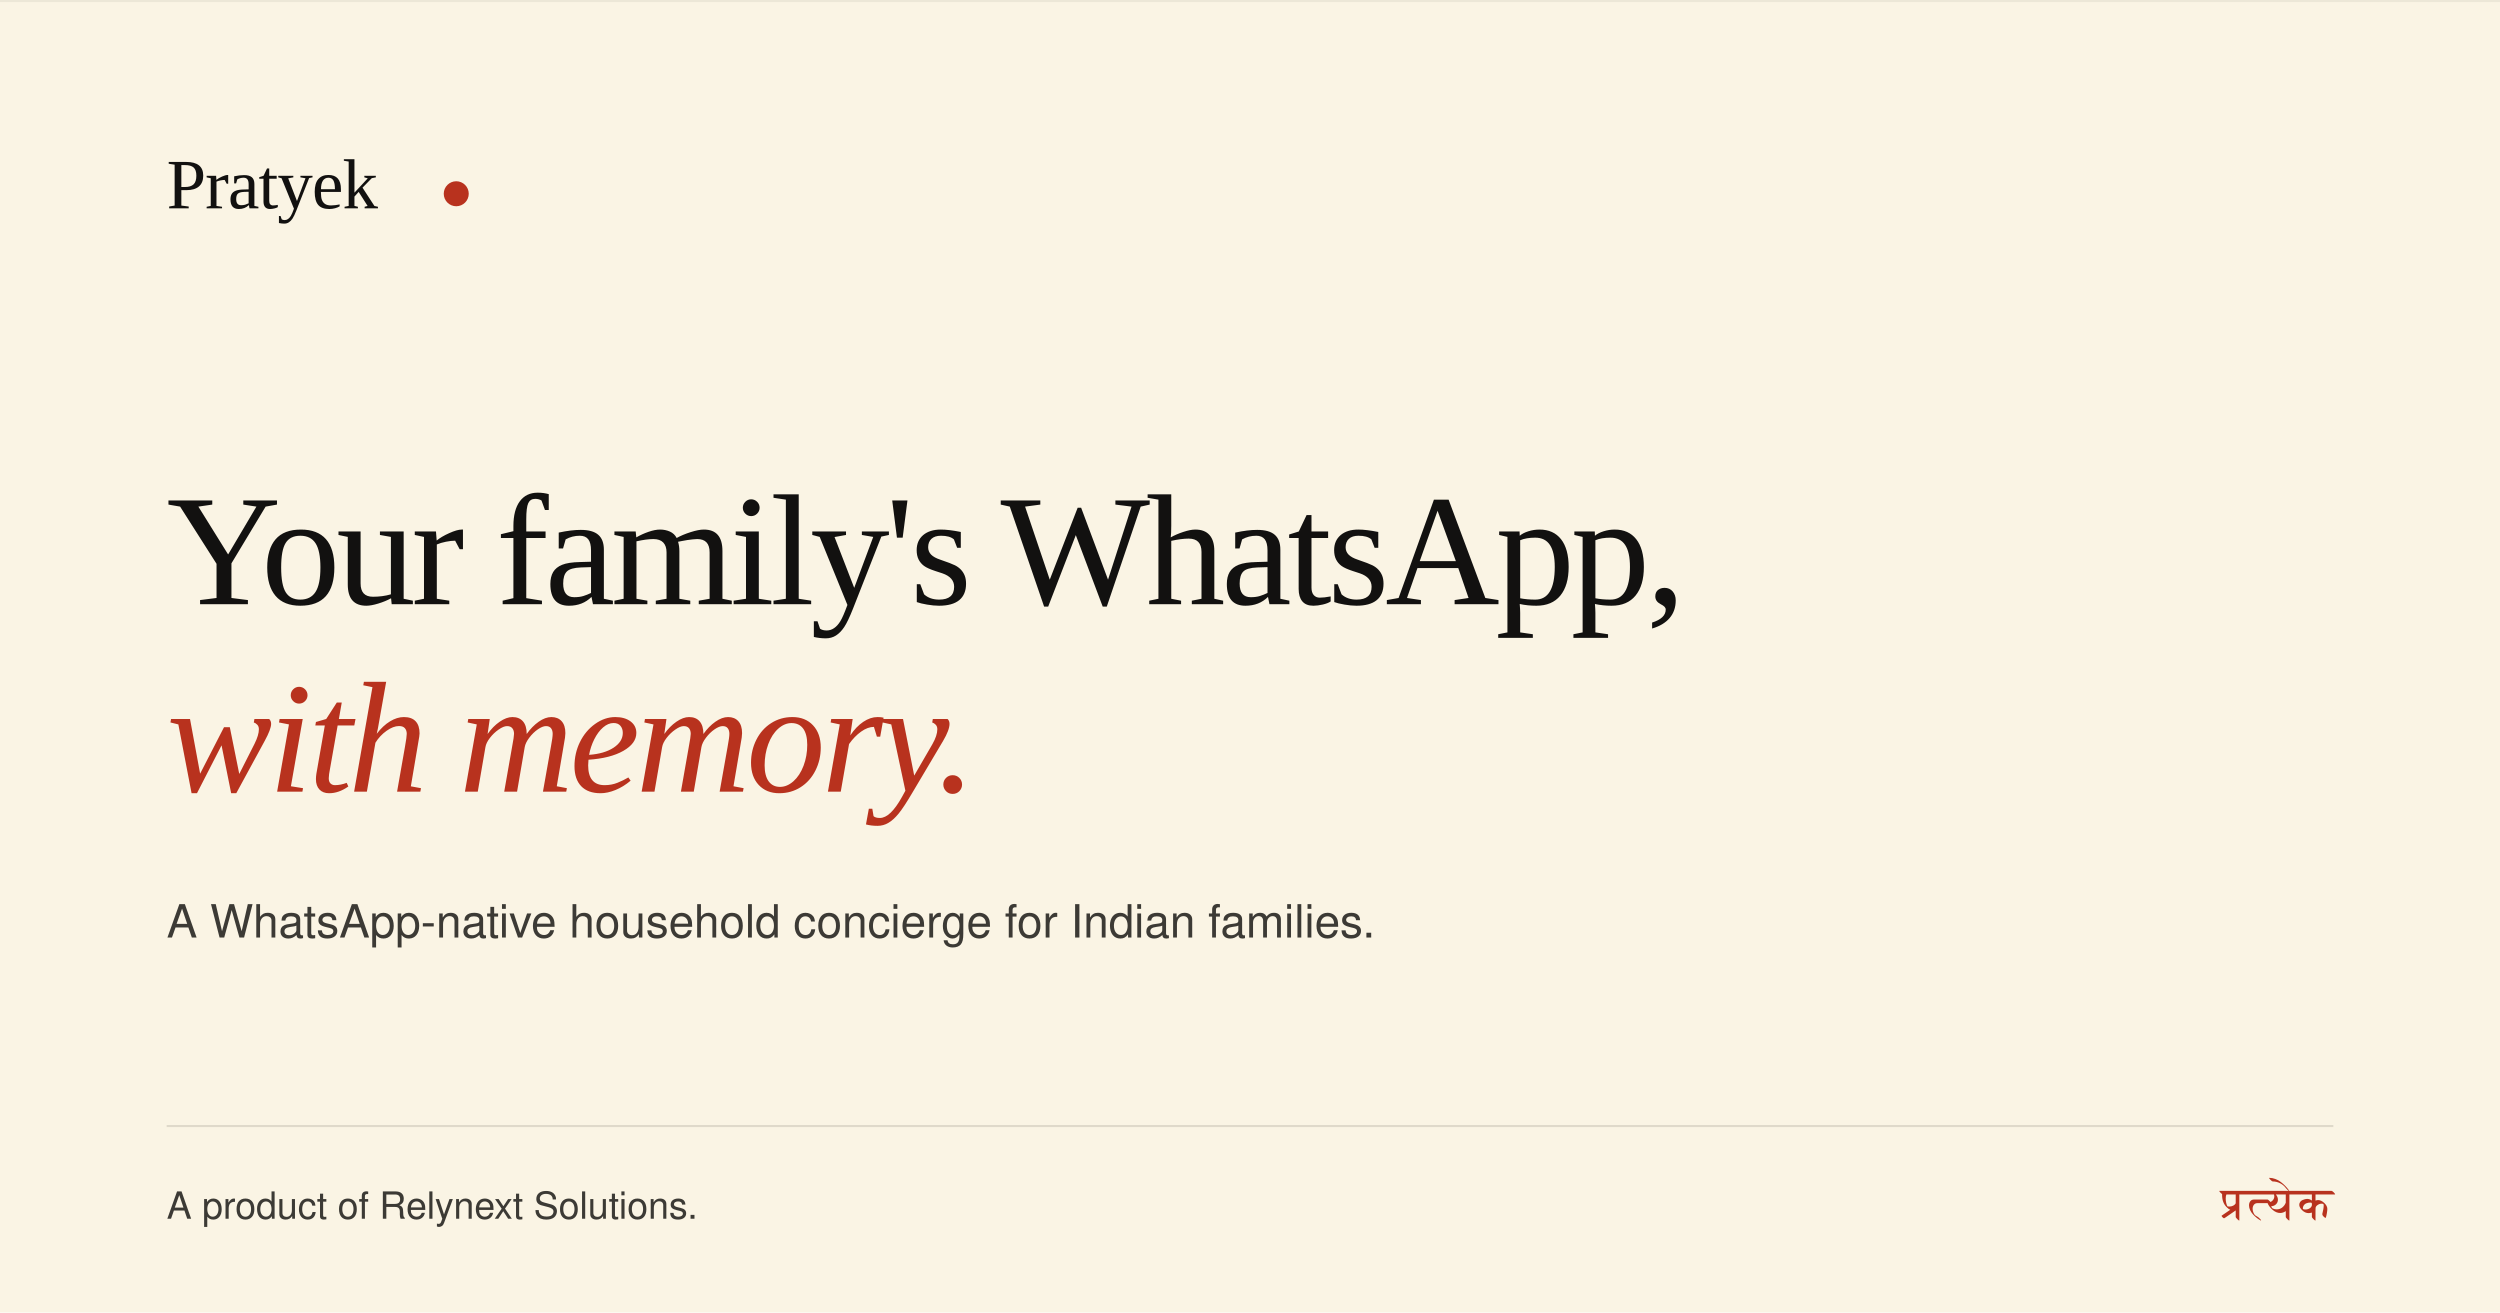
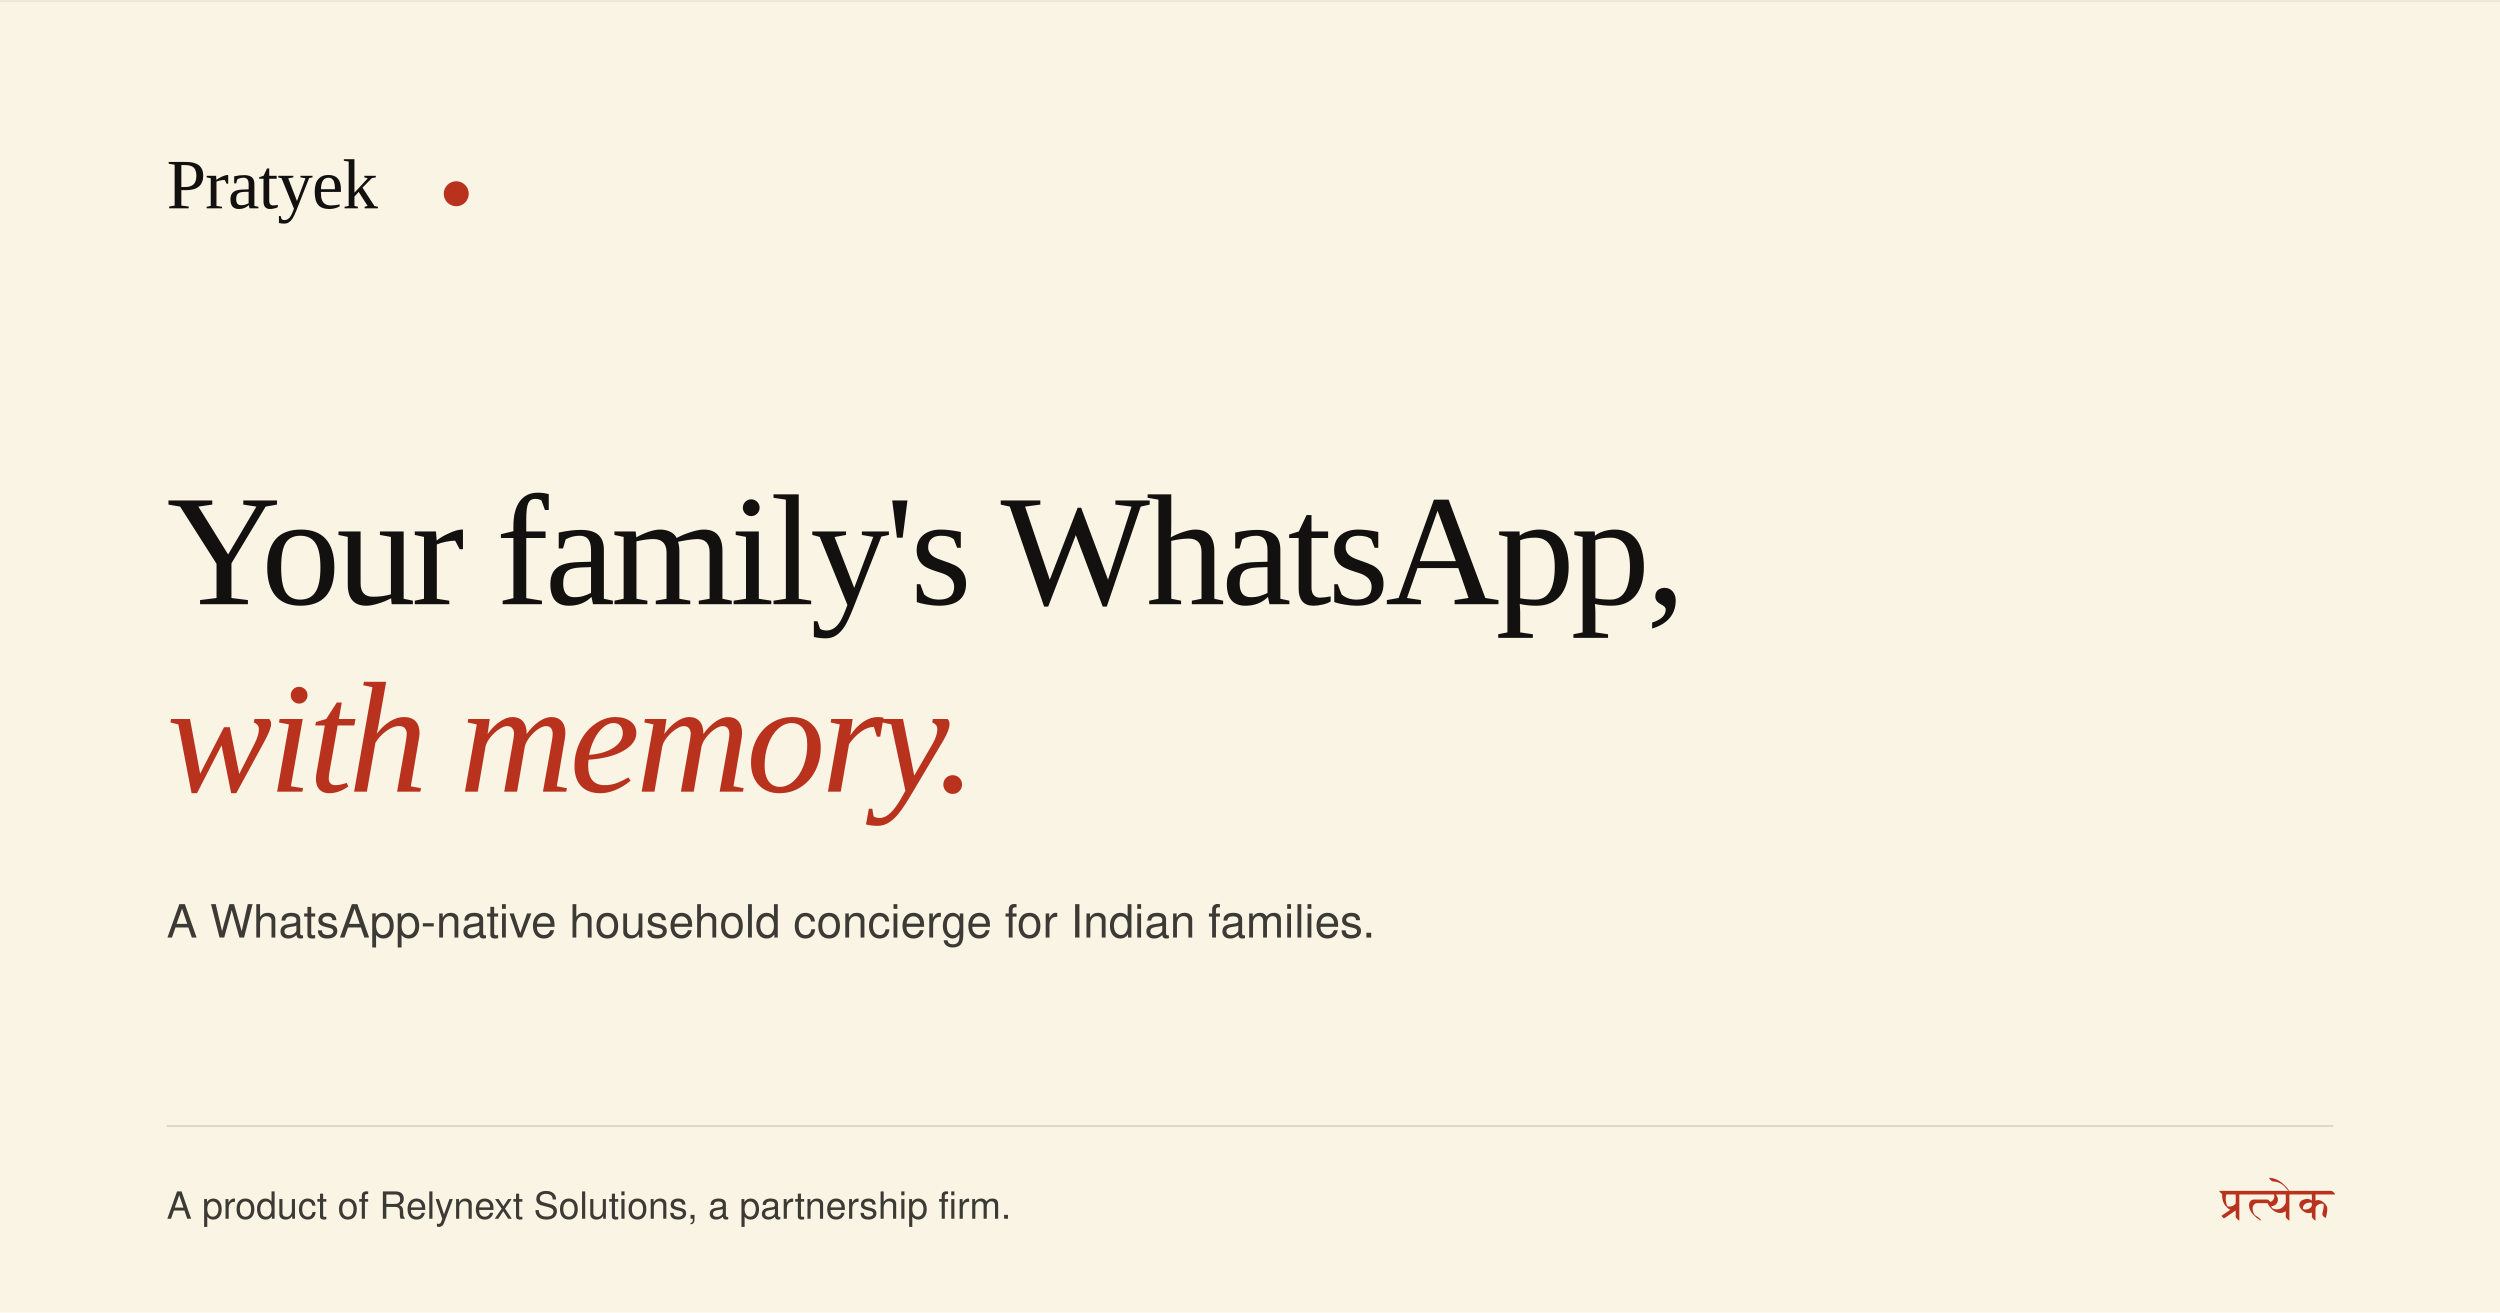
<svg xmlns="http://www.w3.org/2000/svg" viewBox="0 0 1200 630" width="1200" height="630">
  <rect width="1200" height="630" fill="#FAF4E4" />
  <rect x="0" y="0" width="1200" height="1" fill="rgba(18,17,16,0.06)" />
  <text x="80" y="100" font-family="Georgia, 'Times New Roman', serif" font-size="34" font-weight="400" letter-spacing="-0.012em" fill="#121110">Pratyek</text>
  <circle cx="219" cy="93" r="6" fill="#B8321E" />
  <text x="80" y="290" font-family="Georgia, 'Times New Roman', serif" font-size="76" font-weight="300" letter-spacing="-0.025em" fill="#121110">Your family's WhatsApp,</text>
  <text x="80" y="380" font-family="Georgia, 'Times New Roman', serif" font-size="76" font-weight="300" letter-spacing="-0.025em" font-style="italic" fill="#B8321E">with memory.</text>
  <text x="80" y="450" font-family="Helvetica, Arial, sans-serif" font-size="22" font-weight="400" fill="#3C3A35">A WhatsApp-native household concierge for Indian families.</text>
  <rect x="80" y="540" width="1040" height="1" fill="rgba(18,17,16,0.12)" />
-   <text x="80" y="585" font-family="Helvetica, Arial, sans-serif" font-size="18" font-weight="500" fill="#3C3A35">A product of Relynext Solutions.</text>
+   <text x="80" y="585" font-family="Helvetica, Arial, sans-serif" font-size="18" font-weight="500" fill="#3C3A35">A product of Relynext Solutions, a partnership firm.</text>
  <text x="1120" y="585" font-family="Georgia, 'Times New Roman', serif" font-size="22" font-weight="400" fill="#B8321E" text-anchor="end">प्रत्येक</text>
</svg>
